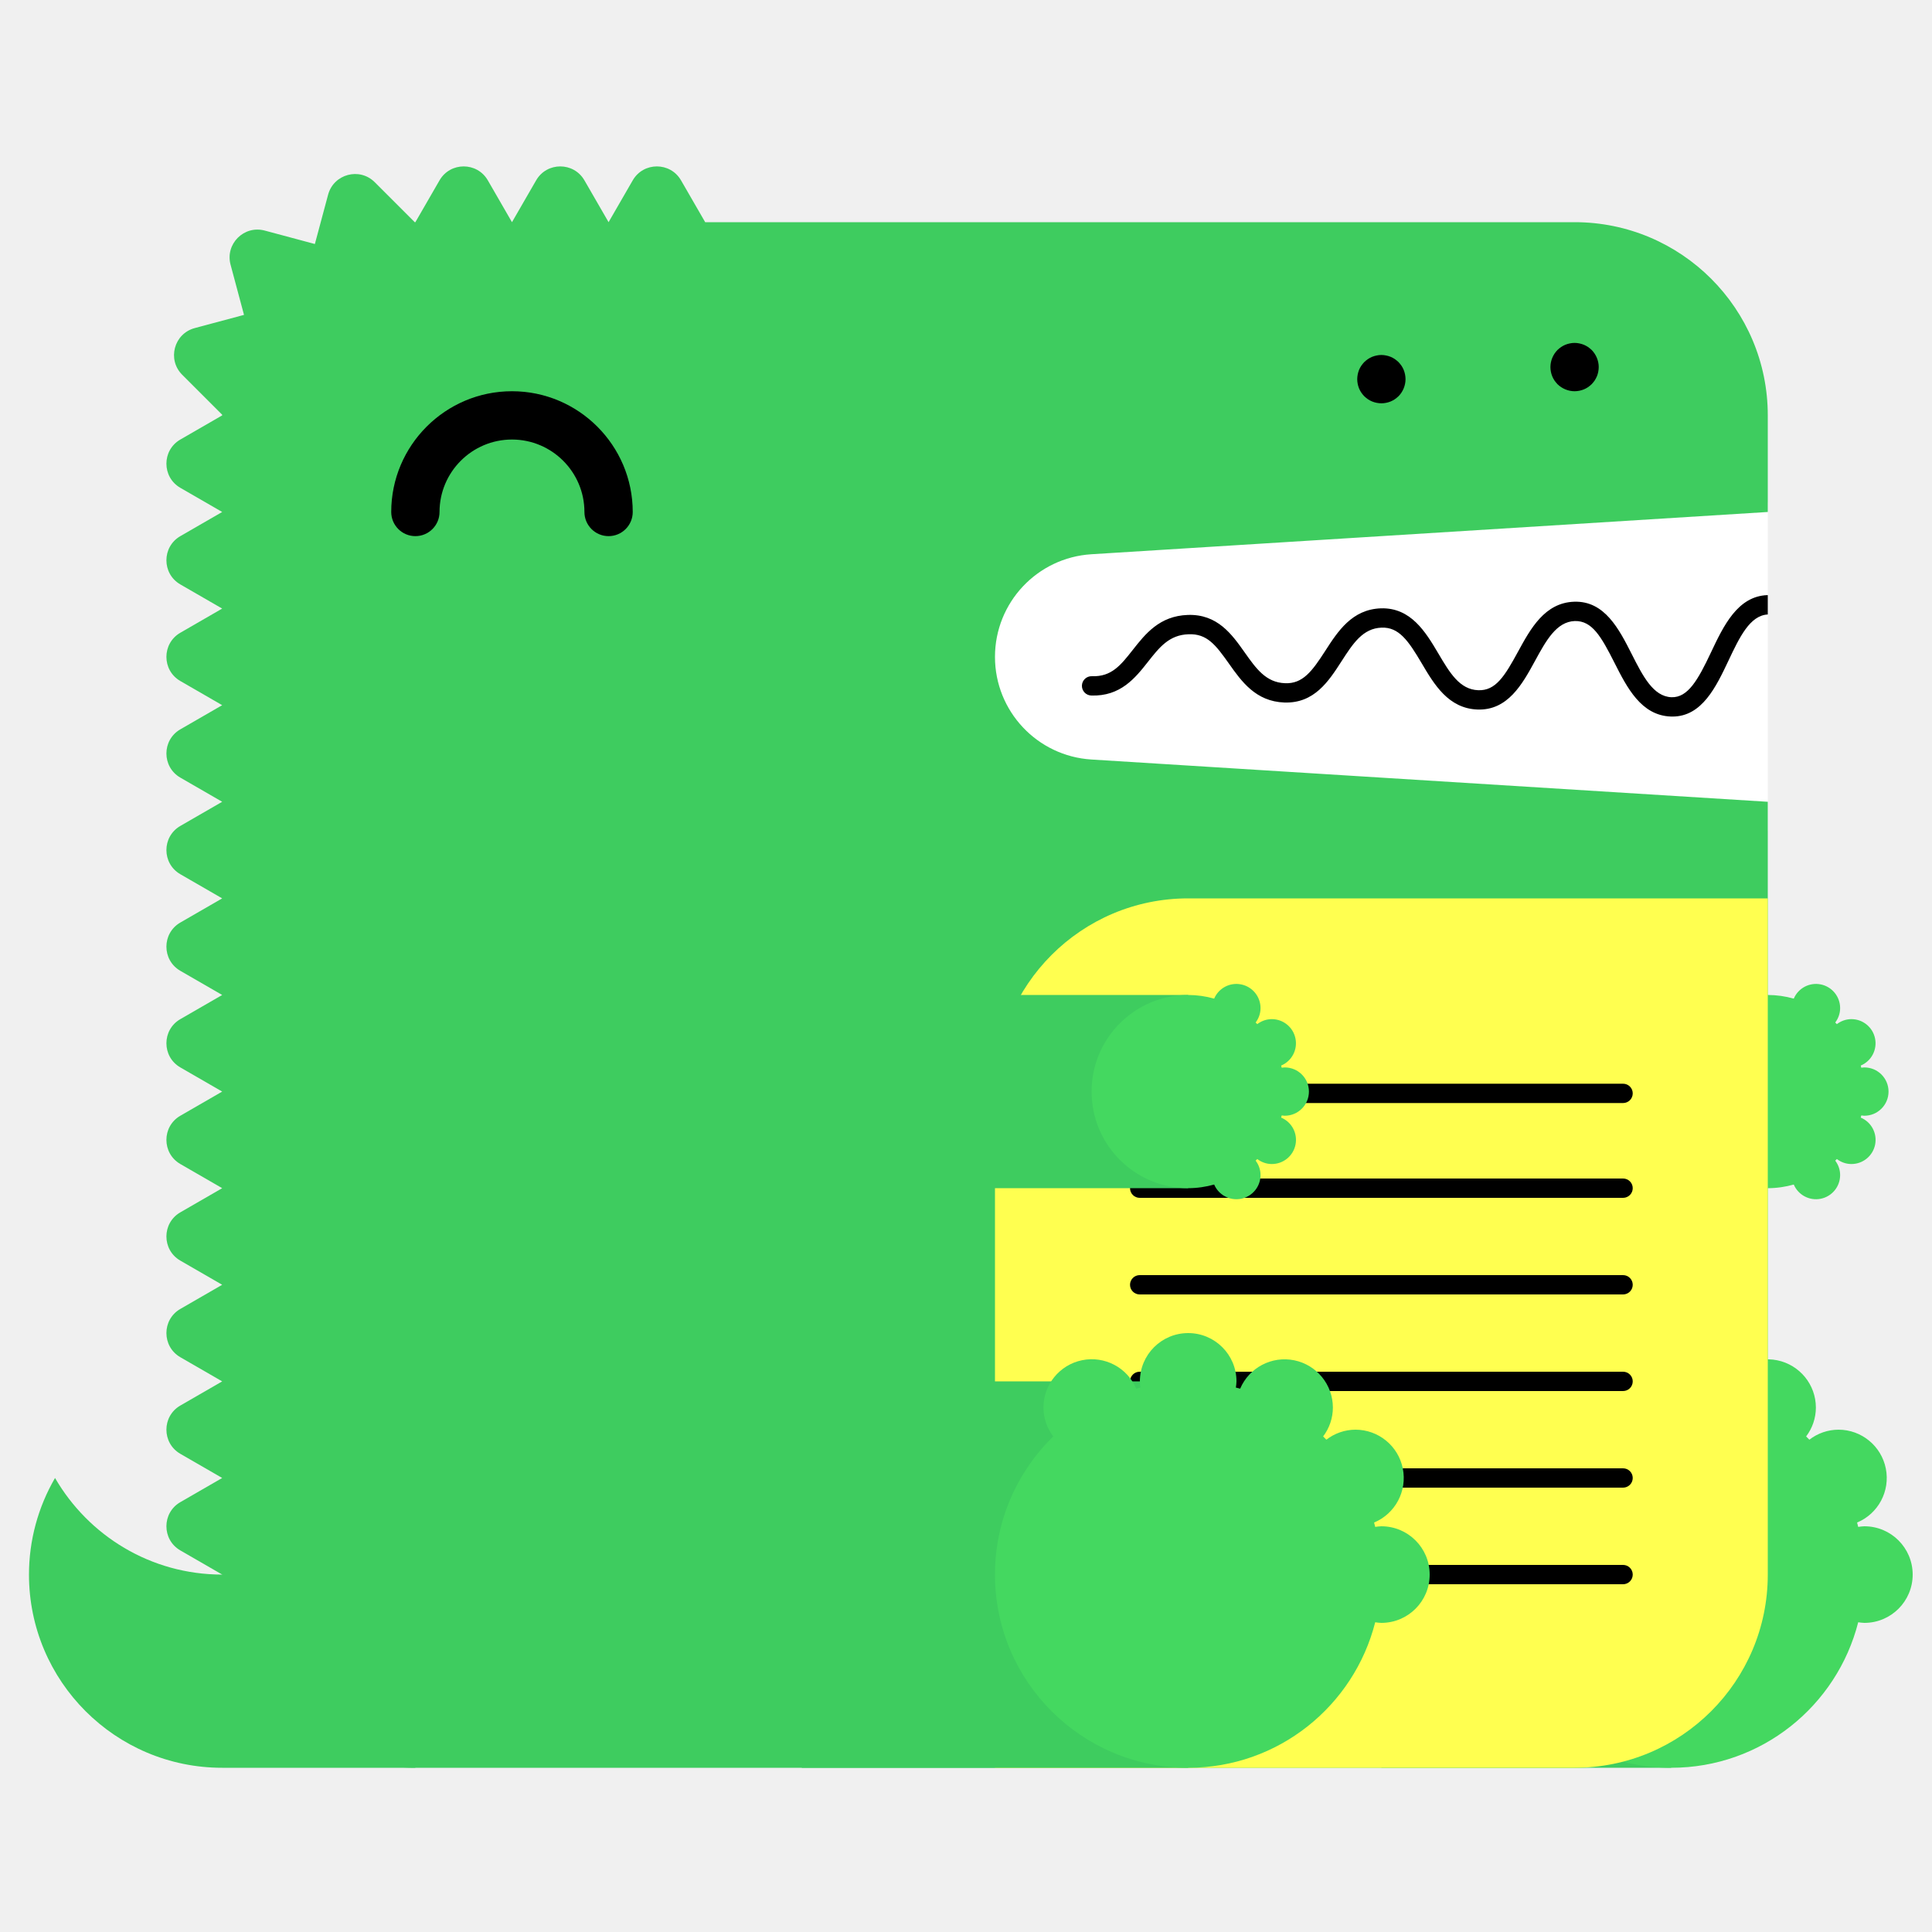
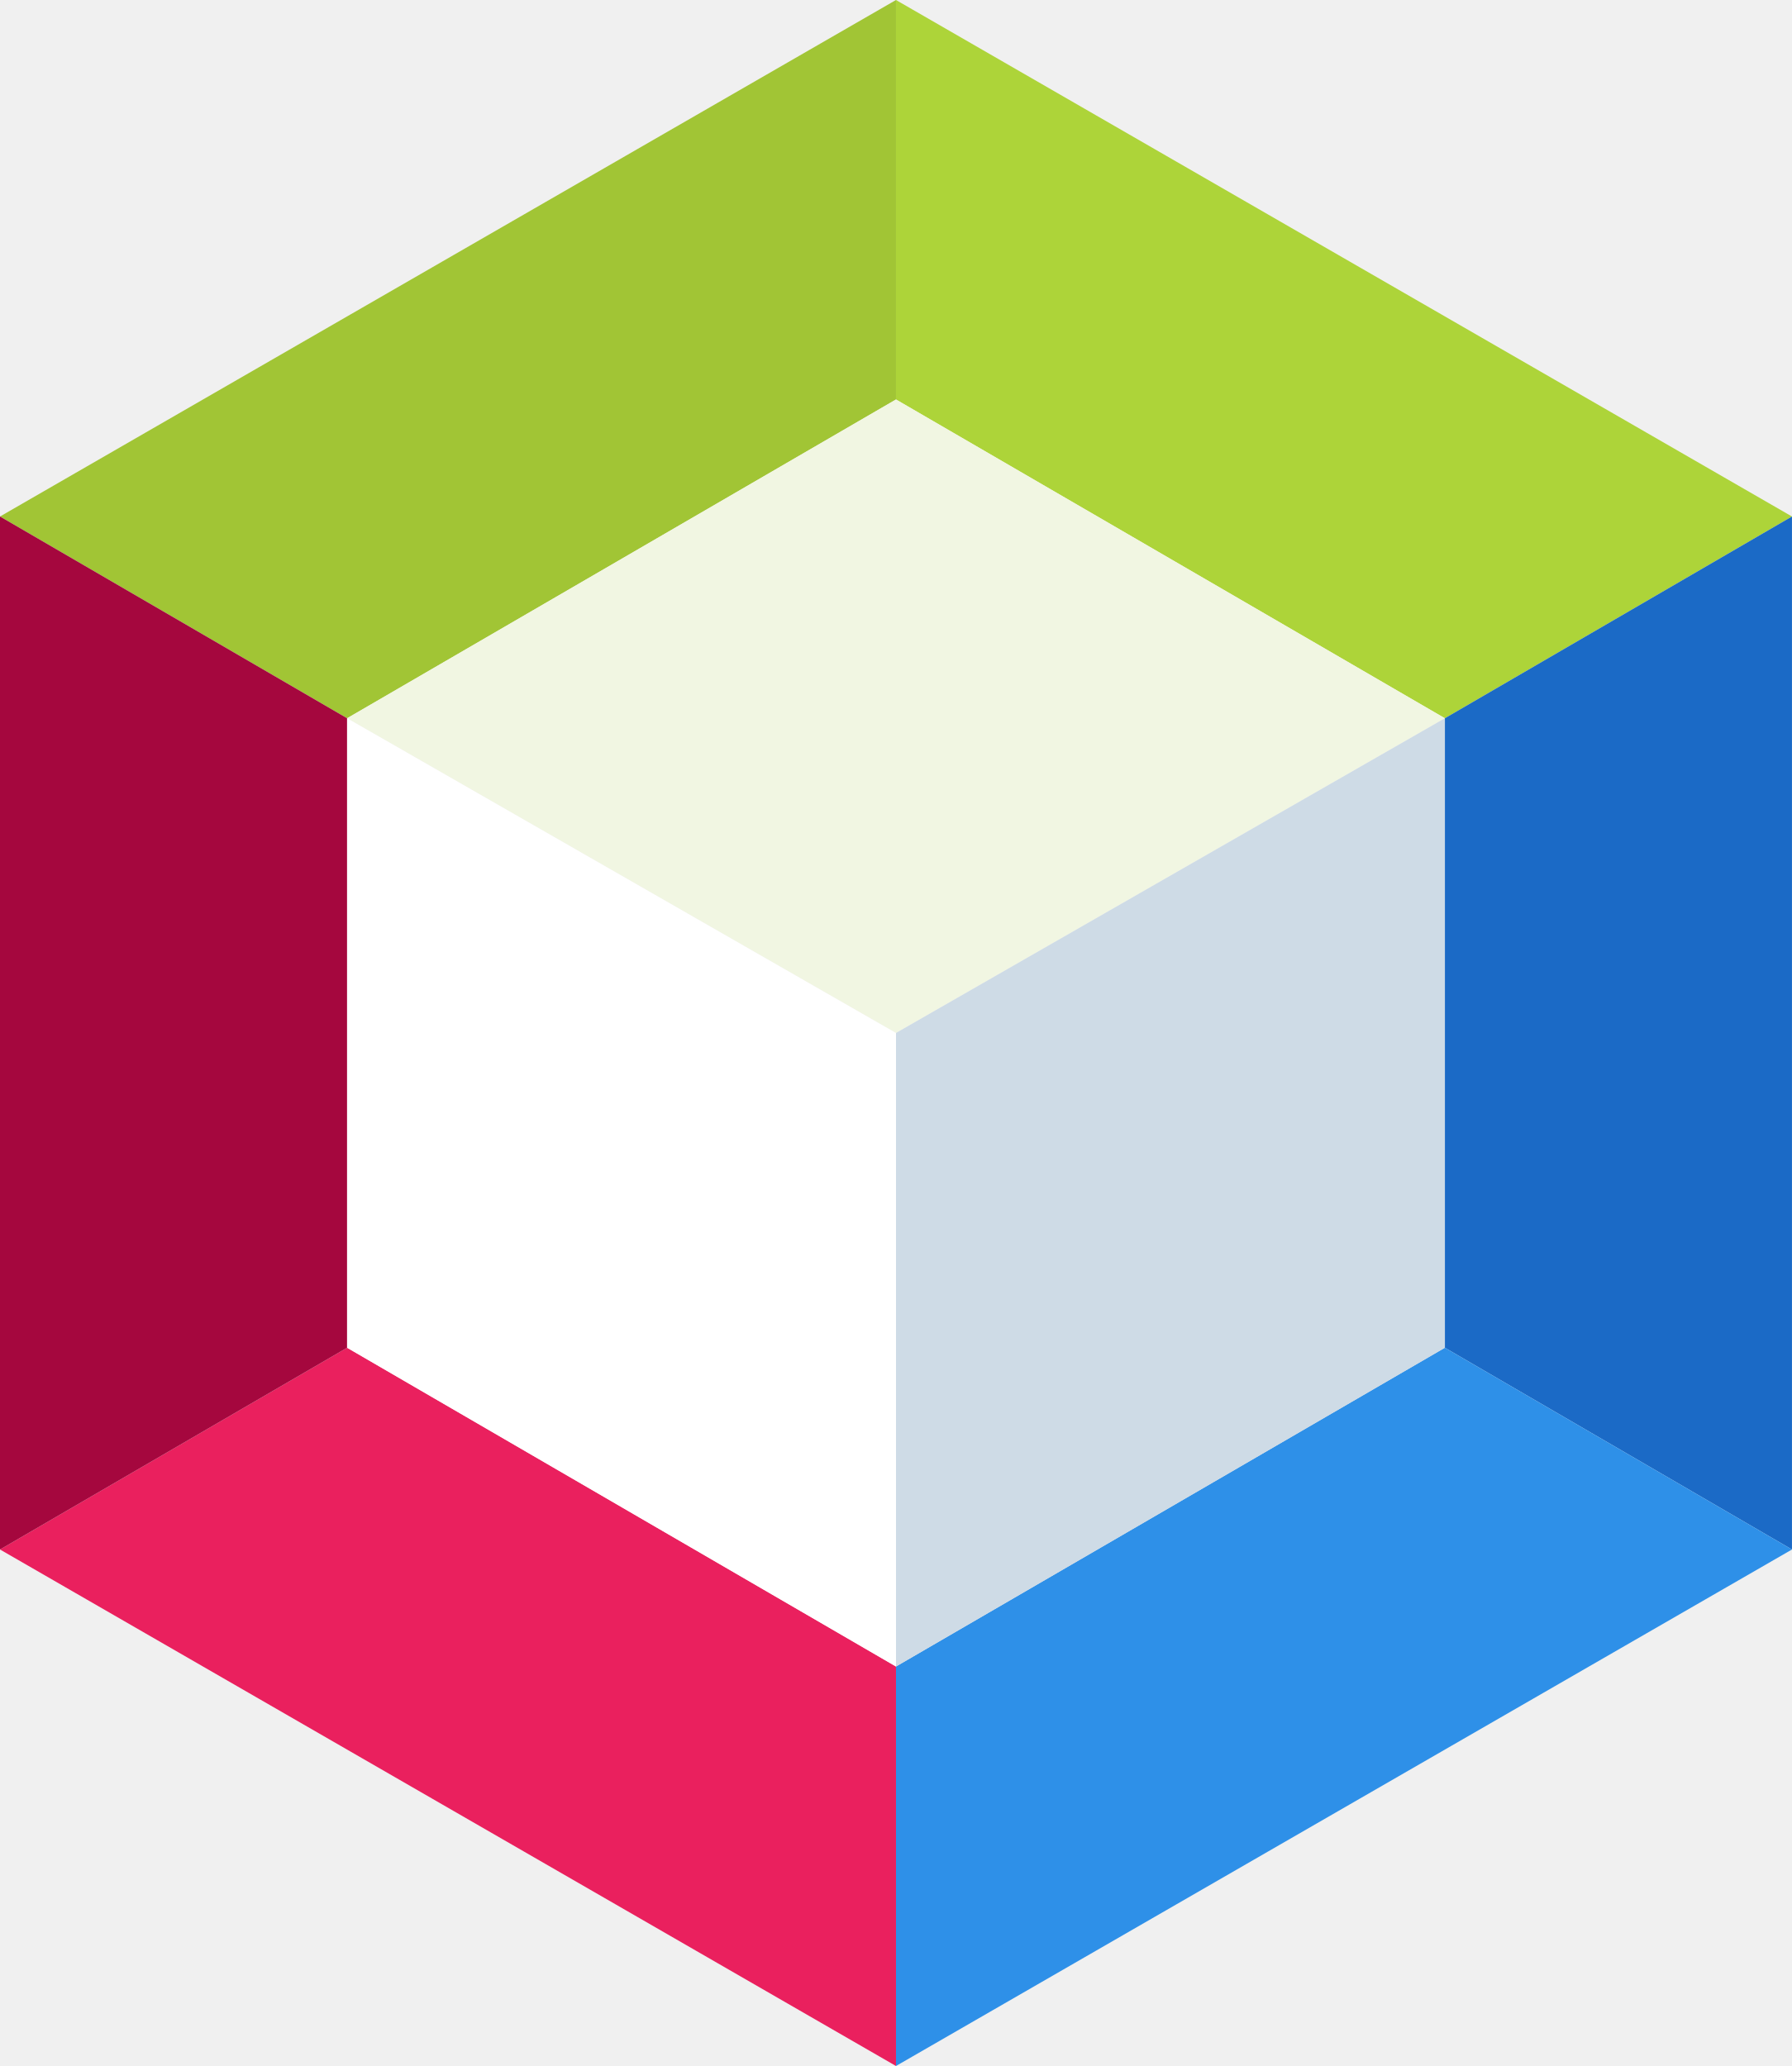
- <svg xmlns="http://www.w3.org/2000/svg" width="200" height="200" viewBox="0 0 200 200">
-   <g fill="none" fill-rule="evenodd">
-     <path fill="#FFF" d="M99 52h84v34H99z" />
-     <path d="M23 163c-7.398 0-13.843-4.027-17.303-10A19.886 19.886 0 0 0 3 163c0 11.046 8.954 20 20 20h20v-20H23z" fill="#3ECC5F" />
-     <path d="M112.98 57.376L183 53V43c0-11.046-8.954-20-20-20H73l-2.5-4.33c-1.112-1.925-3.889-1.925-5 0L63 23l-2.5-4.33c-1.111-1.925-3.889-1.925-5 0L53 23l-2.5-4.33c-1.111-1.925-3.889-1.925-5 0L43 23c-.022 0-.042.003-.065.003l-4.142-4.141c-1.57-1.571-4.252-.853-4.828 1.294l-1.369 5.104-5.192-1.392c-2.148-.575-4.111 1.389-3.535 3.536l1.39 5.193-5.102 1.367c-2.148.576-2.867 3.259-1.296 4.83l4.142 4.142c0 .021-.003.042-.003.064l-4.33 2.5c-1.925 1.111-1.925 3.889 0 5L23 53l-4.33 2.5c-1.925 1.111-1.925 3.889 0 5L23 63l-4.33 2.5c-1.925 1.111-1.925 3.889 0 5L23 73l-4.33 2.5c-1.925 1.111-1.925 3.889 0 5L23 83l-4.33 2.5c-1.925 1.111-1.925 3.889 0 5L23 93l-4.33 2.5c-1.925 1.111-1.925 3.889 0 5L23 103l-4.33 2.5c-1.925 1.111-1.925 3.889 0 5L23 113l-4.33 2.5c-1.925 1.111-1.925 3.889 0 5L23 123l-4.33 2.5c-1.925 1.111-1.925 3.889 0 5L23 133l-4.33 2.5c-1.925 1.111-1.925 3.889 0 5L23 143l-4.33 2.5c-1.925 1.111-1.925 3.889 0 5L23 153l-4.33 2.5c-1.925 1.111-1.925 3.889 0 5L23 163c0 11.046 8.954 20 20 20h120c11.046 0 20-8.954 20-20V83l-70.02-4.376A10.645 10.645 0 0 1 103 68c0-5.621 4.37-10.273 9.98-10.624" fill="#3ECC5F" />
-     <path fill="#3ECC5F" d="M143 183h30v-40h-30z" />
-     <path d="M193 158c-.219 0-.428.037-.639.064-.038-.15-.074-.301-.116-.451A5 5 0 0 0 190.32 148a4.96 4.96 0 0 0-3.016 1.036 26.531 26.531 0 0 0-.335-.336 4.955 4.955 0 0 0 1.011-2.987 5 5 0 0 0-9.599-1.959c-.148-.042-.297-.077-.445-.115.027-.211.064-.42.064-.639a5 5 0 0 0-5-5 5 5 0 0 0-5 5c0 .219.037.428.064.639-.148.038-.297.073-.445.115a4.998 4.998 0 0 0-9.599 1.959c0 1.125.384 2.151 1.011 2.987-3.717 3.632-6.031 8.693-6.031 14.3 0 11.046 8.954 20 20 20 9.339 0 17.16-6.41 19.361-15.064.211.027.42.064.639.064a5 5 0 0 0 5-5 5 5 0 0 0-5-5" fill="#44D860" />
-     <path fill="#3ECC5F" d="M153 123h30v-20h-30z" />
-     <path d="M193 115.5a2.5 2.5 0 1 0 0-5c-.109 0-.214.019-.319.032-.02-.075-.037-.15-.058-.225a2.501 2.501 0 0 0-.963-4.807c-.569 0-1.088.197-1.508.518a6.653 6.653 0 0 0-.168-.168c.314-.417.506-.931.506-1.494a2.5 2.5 0 0 0-4.8-.979A9.987 9.987 0 0 0 183 103c-5.522 0-10 4.478-10 10s4.478 10 10 10c.934 0 1.833-.138 2.69-.377a2.5 2.5 0 0 0 4.8-.979c0-.563-.192-1.077-.506-1.494.057-.055.113-.111.168-.168.42.321.939.518 1.508.518a2.5 2.5 0 0 0 .963-4.807c.021-.074.038-.15.058-.225.105.013.21.032.319.032" fill="#44D860" />
-     <path d="M63 55.5a2.5 2.5 0 0 1-2.5-2.5c0-4.136-3.364-7.5-7.5-7.5s-7.5 3.364-7.5 7.5a2.5 2.5 0 1 1-5 0c0-6.893 5.607-12.5 12.5-12.5S65.5 46.107 65.5 53a2.5 2.5 0 0 1-2.5 2.5" fill="#000" />
-     <path d="M103 183h60c11.046 0 20-8.954 20-20V93h-60c-11.046 0-20 8.954-20 20v70z" fill="#FFFF50" />
-     <path d="M168.02 124h-50.04a1 1 0 1 1 0-2h50.04a1 1 0 1 1 0 2m0 20h-50.04a1 1 0 1 1 0-2h50.04a1 1 0 1 1 0 2m0 20h-50.04a1 1 0 1 1 0-2h50.04a1 1 0 1 1 0 2m0-49.814h-50.04a1 1 0 1 1 0-2h50.04a1 1 0 1 1 0 2m0 19.814h-50.04a1 1 0 1 1 0-2h50.04a1 1 0 1 1 0 2m0 20h-50.04a1 1 0 1 1 0-2h50.04a1 1 0 1 1 0 2M183 61.611c-.012 0-.022-.006-.034-.005-3.09.105-4.552 3.196-5.842 5.923-1.346 2.85-2.387 4.703-4.093 4.647-1.889-.068-2.969-2.202-4.113-4.46-1.314-2.594-2.814-5.536-5.963-5.426-3.046.104-4.513 2.794-5.807 5.167-1.377 2.528-2.314 4.065-4.121 3.994-1.927-.07-2.951-1.805-4.136-3.813-1.321-2.236-2.848-4.75-5.936-4.664-2.994.103-4.465 2.385-5.763 4.4-1.373 2.13-2.335 3.428-4.165 3.351-1.973-.07-2.992-1.51-4.171-3.177-1.324-1.873-2.816-3.993-5.895-3.89-2.928.1-4.399 1.97-5.696 3.618-1.232 1.564-2.194 2.802-4.229 2.724a1 1 0 0 0-.072 2c3.017.101 4.545-1.8 5.872-3.487 1.177-1.496 2.193-2.787 4.193-2.855 1.926-.082 2.829 1.115 4.195 3.045 1.297 1.834 2.769 3.914 5.731 4.021 3.103.104 4.596-2.215 5.918-4.267 1.182-1.834 2.202-3.417 4.15-3.484 1.793-.067 2.769 1.35 4.145 3.681 1.297 2.197 2.766 4.686 5.787 4.796 3.125.108 4.634-2.62 5.949-5.035 1.139-2.088 2.214-4.06 4.119-4.126 1.793-.042 2.728 1.595 4.111 4.33 1.292 2.553 2.757 5.445 5.825 5.556l.169.003c3.064 0 4.518-3.075 5.805-5.794 1.139-2.41 2.217-4.68 4.067-4.773v-2z" fill="#000" />
-     <path fill="#3ECC5F" d="M83 183h40v-40H83z" />
-     <path d="M143 158c-.219 0-.428.037-.639.064-.038-.15-.074-.301-.116-.451A5 5 0 0 0 140.32 148a4.96 4.96 0 0 0-3.016 1.036 26.531 26.531 0 0 0-.335-.336 4.955 4.955 0 0 0 1.011-2.987 5 5 0 0 0-9.599-1.959c-.148-.042-.297-.077-.445-.115.027-.211.064-.42.064-.639a5 5 0 0 0-5-5 5 5 0 0 0-5 5c0 .219.037.428.064.639-.148.038-.297.073-.445.115a4.998 4.998 0 0 0-9.599 1.959c0 1.125.384 2.151 1.011 2.987-3.717 3.632-6.031 8.693-6.031 14.3 0 11.046 8.954 20 20 20 9.339 0 17.16-6.41 19.361-15.064.211.027.42.064.639.064a5 5 0 0 0 5-5 5 5 0 0 0-5-5" fill="#44D860" />
-     <path fill="#3ECC5F" d="M83 123h40v-20H83z" />
-     <path d="M133 115.5a2.5 2.5 0 1 0 0-5c-.109 0-.214.019-.319.032-.02-.075-.037-.15-.058-.225a2.501 2.501 0 0 0-.963-4.807c-.569 0-1.088.197-1.508.518a6.653 6.653 0 0 0-.168-.168c.314-.417.506-.931.506-1.494a2.5 2.5 0 0 0-4.8-.979A9.987 9.987 0 0 0 123 103c-5.522 0-10 4.478-10 10s4.478 10 10 10c.934 0 1.833-.138 2.69-.377a2.5 2.5 0 0 0 4.8-.979c0-.563-.192-1.077-.506-1.494.057-.055.113-.111.168-.168.42.321.939.518 1.508.518a2.5 2.5 0 0 0 .963-4.807c.021-.074.038-.15.058-.225.105.013.21.032.319.032" fill="#44D860" />
-     <path d="M143 41.75c-.16 0-.33-.02-.49-.05a2.52 2.52 0 0 1-.47-.14c-.15-.06-.29-.14-.431-.23-.13-.09-.259-.2-.38-.31-.109-.12-.219-.24-.309-.38s-.17-.28-.231-.43a2.619 2.619 0 0 1-.189-.96c0-.16.02-.33.05-.49.03-.16.08-.31.139-.47.061-.15.141-.29.231-.43.09-.13.2-.26.309-.38.121-.11.25-.22.38-.31.141-.09.281-.17.431-.23.149-.06.31-.11.47-.14.32-.07.65-.07.98 0 .159.03.32.08.47.14.149.06.29.14.43.23.13.09.259.2.38.31.11.12.22.25.31.38.09.14.17.28.23.43.06.16.11.31.14.47.029.16.05.33.05.49 0 .66-.271 1.31-.73 1.77-.121.11-.25.22-.38.31-.14.09-.281.17-.43.23a2.565 2.565 0 0 1-.96.19m20-1.25c-.66 0-1.3-.27-1.771-.73a3.802 3.802 0 0 1-.309-.38c-.09-.14-.17-.28-.231-.43a2.619 2.619 0 0 1-.189-.96c0-.66.27-1.3.729-1.77.121-.11.25-.22.38-.31.141-.09.281-.17.431-.23.149-.06.31-.11.47-.14.32-.07.66-.07.98 0 .159.03.32.08.47.14.149.06.29.14.43.23.13.09.259.2.38.31.459.47.73 1.11.73 1.77 0 .16-.021.33-.05.49-.03.16-.08.32-.14.47-.07.15-.14.29-.23.43-.09.13-.2.26-.31.38-.121.11-.25.22-.38.31-.14.09-.281.17-.43.23a2.565 2.565 0 0 1-.96.19" fill="#000" />
+ <svg xmlns="http://www.w3.org/2000/svg" width="444px" height="512px" viewBox="0 0 444 512" version="1.1">
+   <description>Apache NetBeans Logo</description>
+   <g id="logo" stroke-width="0" fill="none" fill-rule="evenodd">
+     <path d="M222,0 L222,99 L86,178 L0,128 L222,0 Z" fill="#A1C535" />
+     <path d="M444,128 L358,178 L222,99 L222,0 L444,128 L444,128 Z" fill="#ADD439" />
+     <path d="M444,384 L358,334 L358,178 L444,128 L444,384 L444,384 Z" fill="#1B6AC6" />
+     <path d="M222,512 L222,413 L358,334 L444,384 L222,512 L222,512 Z" fill="#2E90E8" />
+     <path d="M0,384 L86,334 L222,413 L222,512 L0,384 L0,384 Z" fill="#EA205E" />
+     <path d="M0,128 L86,178 L86,334 L0,384 L0,128 L0,128 Z" fill="#A5073E" />
+     <path d="M86,178 L222,99 L358,178 L222,256 L86,178 Z" fill="#F1F6E2" />
+     <path d="M222,256 L358,178 L358,334 L222,413 L222,256 Z" fill="#CEDBE6" />
+     <path d="M86,178 L222,256 L222,413 L86,334 L86,178 Z" fill="#FFFFFF" />
  </g>
</svg>
